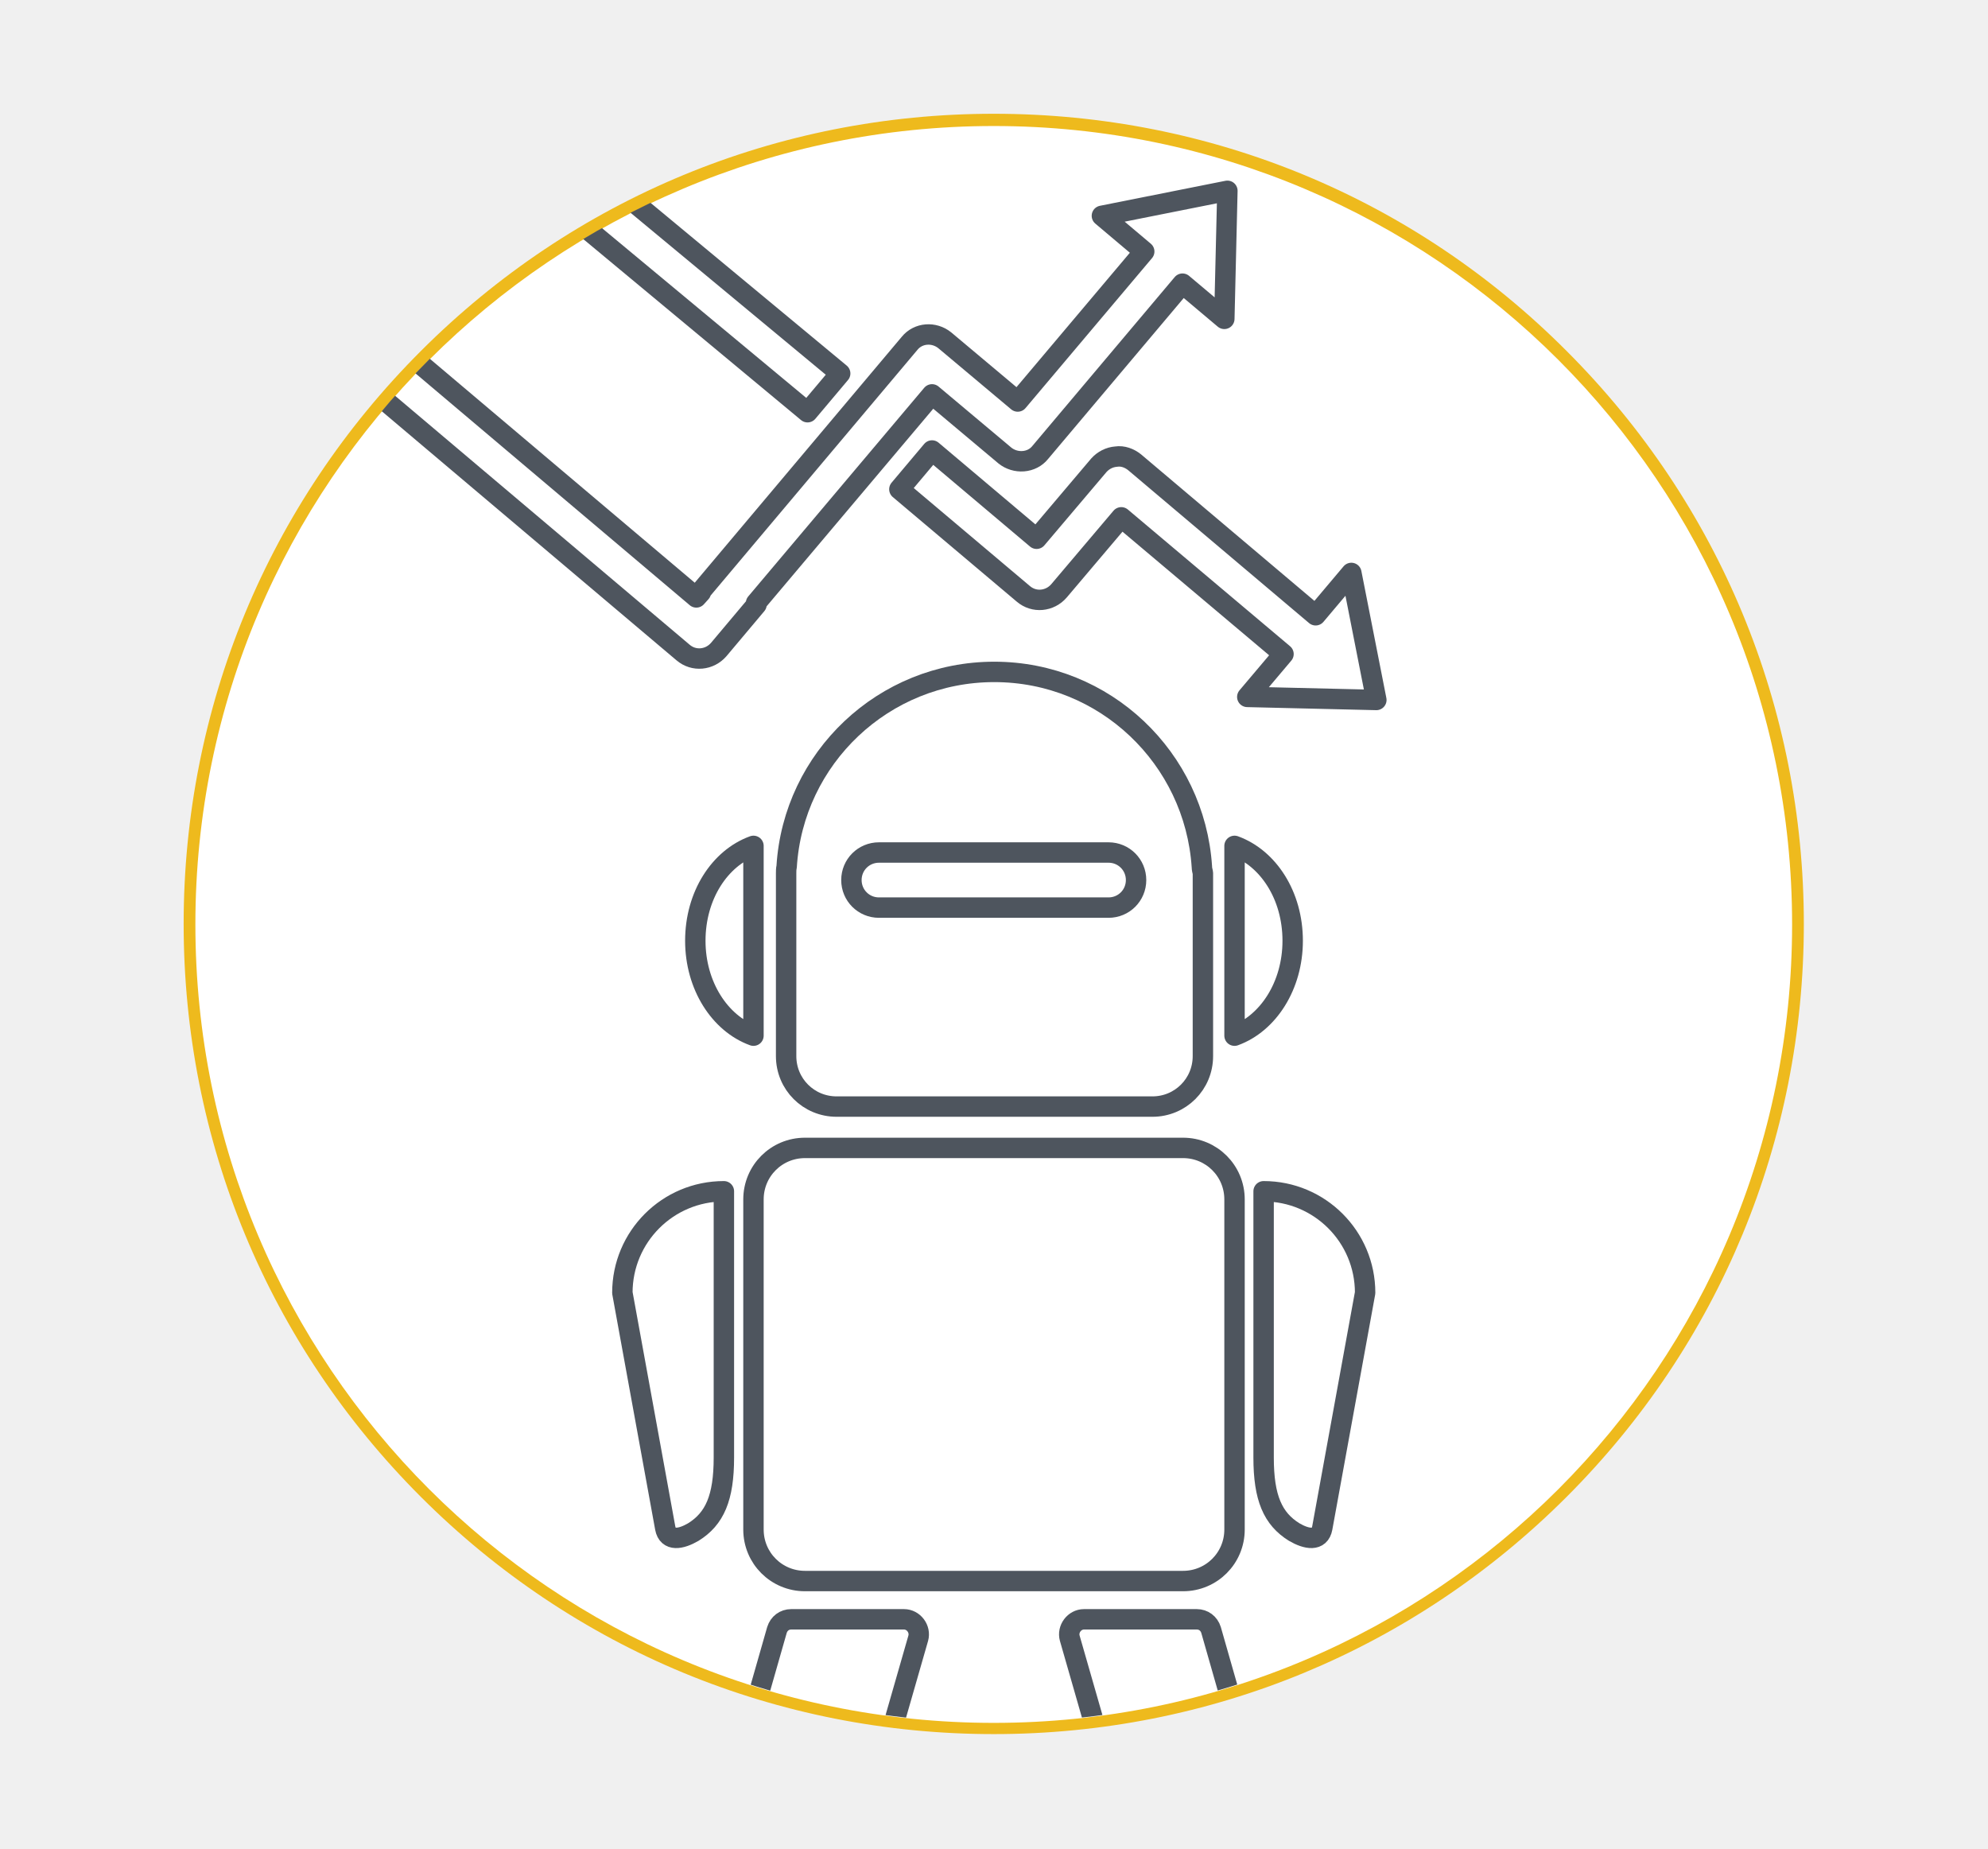
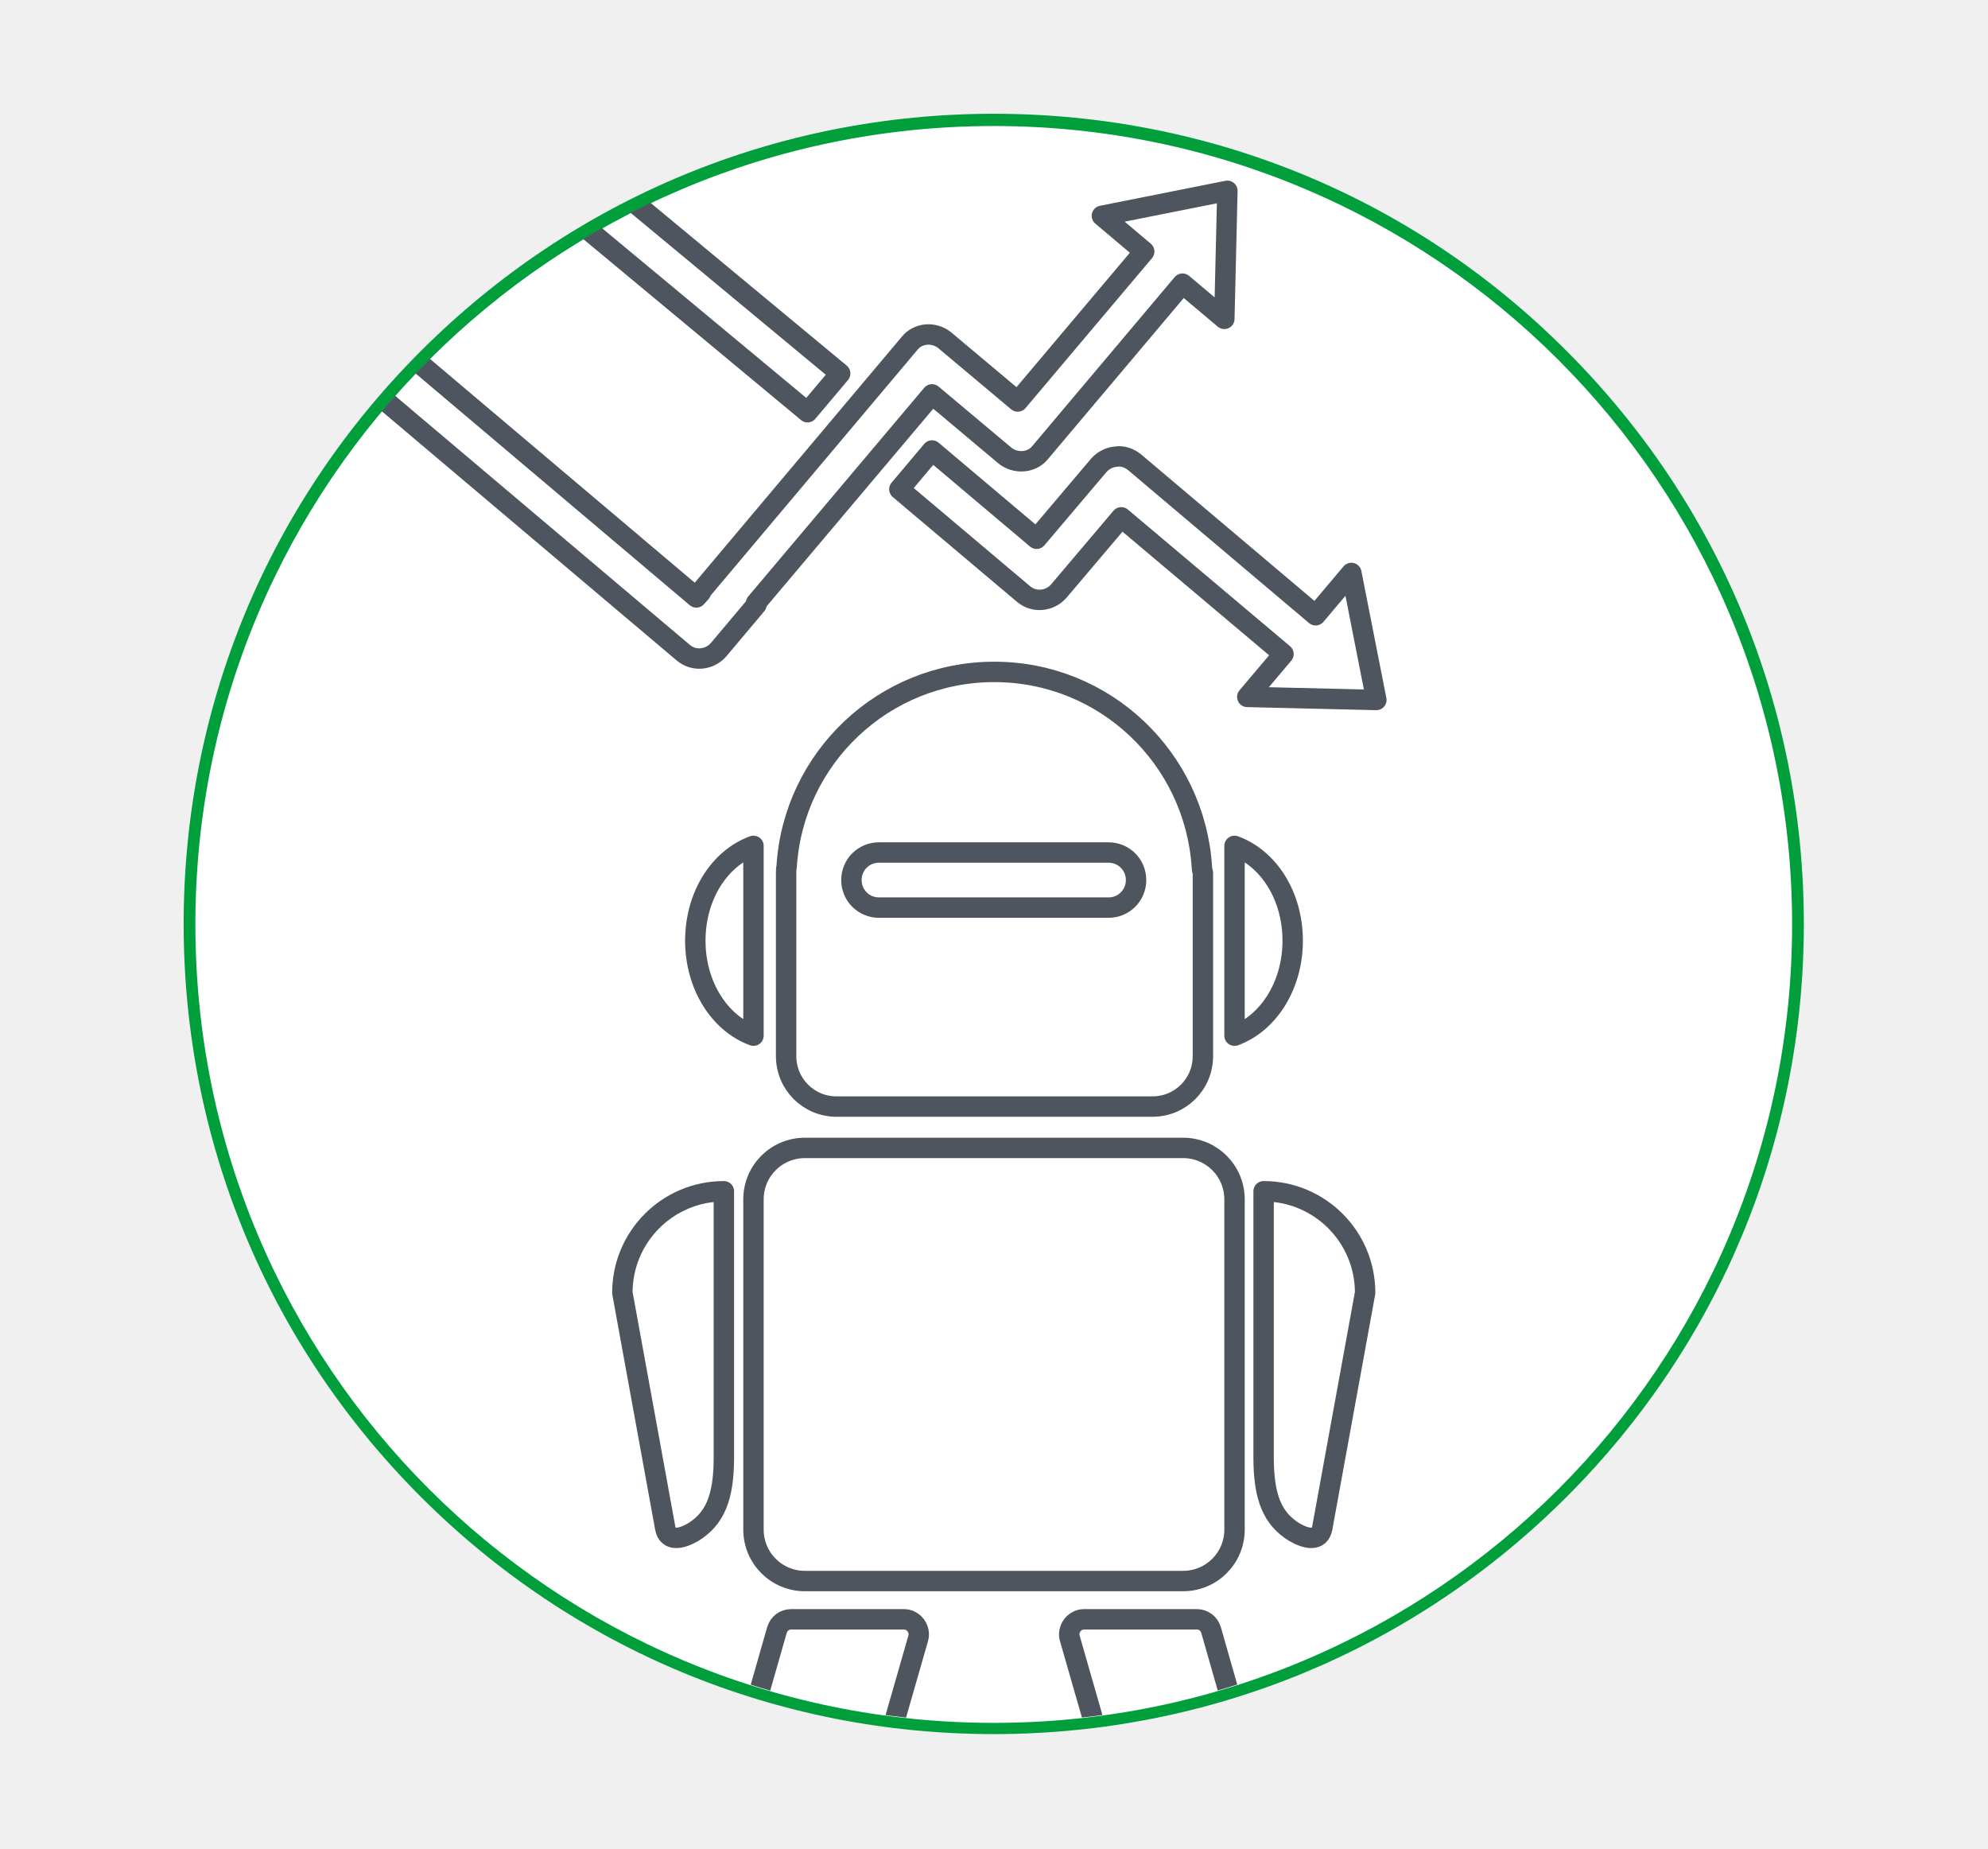
<svg xmlns="http://www.w3.org/2000/svg" xmlns:xlink="http://www.w3.org/1999/xlink" version="1.1" id="Layer_1" x="0px" y="0px" viewBox="0 0 389.7 362.3" style="enable-background:new 0 0 389.7 362.3;" xml:space="preserve">
  <style type="text/css">
	.st0{fill:#FFFFFF;}
- 	.st1{fill:#EEBA1D;}
+ 	.st1{fill:#009f3c;}
	.st2{fill:none;stroke:#4E555E;stroke-width:4;stroke-linecap:round;stroke-linejoin:round;stroke-miterlimit:10;}
	.st3{clip-path:url(#SVGID_2_);}
	.st4{fill:none;stroke:#4E555E;stroke-width:4;stroke-linecap:round;stroke-miterlimit:10;}
	.st5{clip-path:url(#SVGID_4_);}
	.st6{clip-path:url(#SVGID_6_);}
	.st7{clip-path:url(#SVGID_8_);}
	.st8{clip-path:url(#SVGID_10_);}
	.st9{clip-path:url(#SVGID_12_);}
	.st10{fill:none;}
	.st11{clip-path:url(#SVGID_14_);}
	.st12{fill:none;stroke:#4E555E;stroke-width:6;stroke-linecap:round;stroke-linejoin:round;stroke-miterlimit:10;}
	.st13{clip-path:url(#SVGID_16_);}
	.st14{fill:#545454;}
	.st15{clip-path:url(#SVGID_18_);}
	.st16{fill:none;stroke:#4E555E;stroke-width:5;stroke-linecap:round;stroke-linejoin:round;stroke-miterlimit:10;}
</style>
  <g>
    <g>
      <path class="st0" d="M194.8,338.8c-86.9,0-157.7-70.7-157.7-157.7c0-86.9,70.7-157.7,157.7-157.7c86.9,0,157.7,70.7,157.7,157.7    C352.5,268.1,281.8,338.8,194.8,338.8z" />
      <path class="st1" d="M194.8,24.7c86.4,0,156.5,70,156.5,156.5s-70,156.5-156.5,156.5s-156.5-70-156.5-156.5S108.4,24.7,194.8,24.7     M194.8,22.3c-42.4,0-82.3,16.5-112.3,46.5c-30,30-46.5,69.9-46.5,112.3s16.5,82.3,46.5,112.3c30,30,69.9,46.5,112.3,46.5    s82.3-16.5,112.3-46.5c30-30,46.5-69.9,46.5-112.3s-16.5-82.3-46.5-112.3C277.2,38.8,237.3,22.3,194.8,22.3L194.8,22.3z" />
    </g>
    <g>
      <defs>
        <circle id="SVGID_9_" cx="194.8" cy="181.1" r="156.5" />
      </defs>
      <clipPath id="SVGID_2_">
        <use xlink:href="#SVGID_9_" style="overflow:visible;" />
      </clipPath>
      <g id="Robot_1_" class="st3">
        <g>
          <path class="st2" d="M147.7,165.8c-6.6,2.4-11.4,9.7-11.4,18.6c0,8.8,4.8,16.2,11.4,18.6V165.8z" />
          <path class="st2" d="M242,165.8c6.6,2.4,11.4,9.7,11.4,18.6c0,8.8-4.8,16.2-11.4,18.6V165.8z" />
          <path class="st2" d="M235.6,169.9c-1.4-21.3-19-38.2-40.7-38.2c-21.7,0-39.4,16.9-40.7,38.2c-0.1,0.4-0.1,0.9-0.1,1.3V207      c0,5.5,4.4,9.9,9.9,9.9h61.9c5.5,0,9.9-4.4,9.9-9.9v-35.9C235.7,170.7,235.6,170.3,235.6,169.9z M217.3,177.9h-45      c-3,0-5.4-2.4-5.4-5.4c0-3,2.4-5.4,5.4-5.4h45c3,0,5.4,2.4,5.4,5.4C222.7,175.5,220.3,177.9,217.3,177.9z" />
        </g>
        <g>
          <path class="st2" d="M165,363.5l-20.7-4.7c-1.6-0.4-2.6-2-2.2-3.6l10.2-35.7c0.4-1.3,1.5-2.1,2.8-2.1l22.1,0      c1.9,0,3.3,1.9,2.8,3.7l-11.6,40.4C168,362.9,166.5,363.8,165,363.5z" />
          <path class="st2" d="M224.7,363.5l20.7-4.7c1.6-0.4,2.6-2,2.2-3.6l-10.2-35.7c-0.4-1.3-1.5-2.1-2.8-2.1l-22.1,0      c-1.9,0-3.3,1.9-2.8,3.7l11.6,40.4C221.7,362.9,223.2,363.8,224.7,363.5z" />
        </g>
        <path class="st2" d="M130.4,299.5l-8.4-46.1c0-11,8.9-19.9,19.9-19.9l0,0v52.2c0,7.9-1.8,12-6,14.6     C133.5,301.7,130.9,302.2,130.4,299.5z" />
        <path class="st2" d="M259.2,299.5l8.4-46.1c0-11-8.9-19.9-19.9-19.9l0,0v52.2c0,7.9,1.8,12,6,14.6     C256.1,301.7,258.7,302.2,259.2,299.5z" />
        <path class="st2" d="M231.9,225h-74.1c-5.6,0-10.1,4.5-10.1,10.1v64.7c0,5.6,4.5,10.1,10.1,10.1h74.1c5.6,0,10.1-4.5,10.1-10.1     v-64.7C242,229.5,237.5,225,231.9,225z" />
        <g>
          <path class="st2" d="M182.7,88.4L182.7,88.4L182.7,88.4L182.7,88.4z M269.8,137.2l-4.9-24.9l-7,8.3l-35.5-30      c-1-0.8-2.3-1.3-3.6-1.1c-1.3,0.1-2.5,0.7-3.4,1.7l-12.2,14.4l-20.5-17.3l-6.4,7.6l24.3,20.5c2.1,1.8,5.2,1.5,7-0.6l12.2-14.4      l31.8,26.8l-7.1,8.4L269.8,137.2z" />
          <g>
            <polygon class="st2" points="106.6,25 106.6,25 106.6,25      " />
            <polygon class="st2" points="158.3,80.8 164.7,73.2 106.6,25 100.3,32.6      " />
          </g>
          <g>
            <path class="st2" d="M216,42.3l8.3,7l-24.8,29.4l-14.3-12c-2.1-1.7-5.2-1.5-6.9,0.6L137.3,116l0.1,0.1l-0.9,1L68,59.2l-6.4,7.6       l72.3,61.1c2.1,1.8,5.2,1.5,7-0.6l7.4-8.8l-0.1-0.3l34.5-40.9l14.3,12c1,0.8,2.3,1.2,3.6,1.1c1.3-0.1,2.5-0.7,3.3-1.7       l27.9-33.1l8.2,6.9l0.6-25.1L216,42.3z" />
            <polygon class="st2" points="68,59.2 68,59.2 68,59.2      " />
          </g>
        </g>
      </g>
    </g>
  </g>
</svg>
